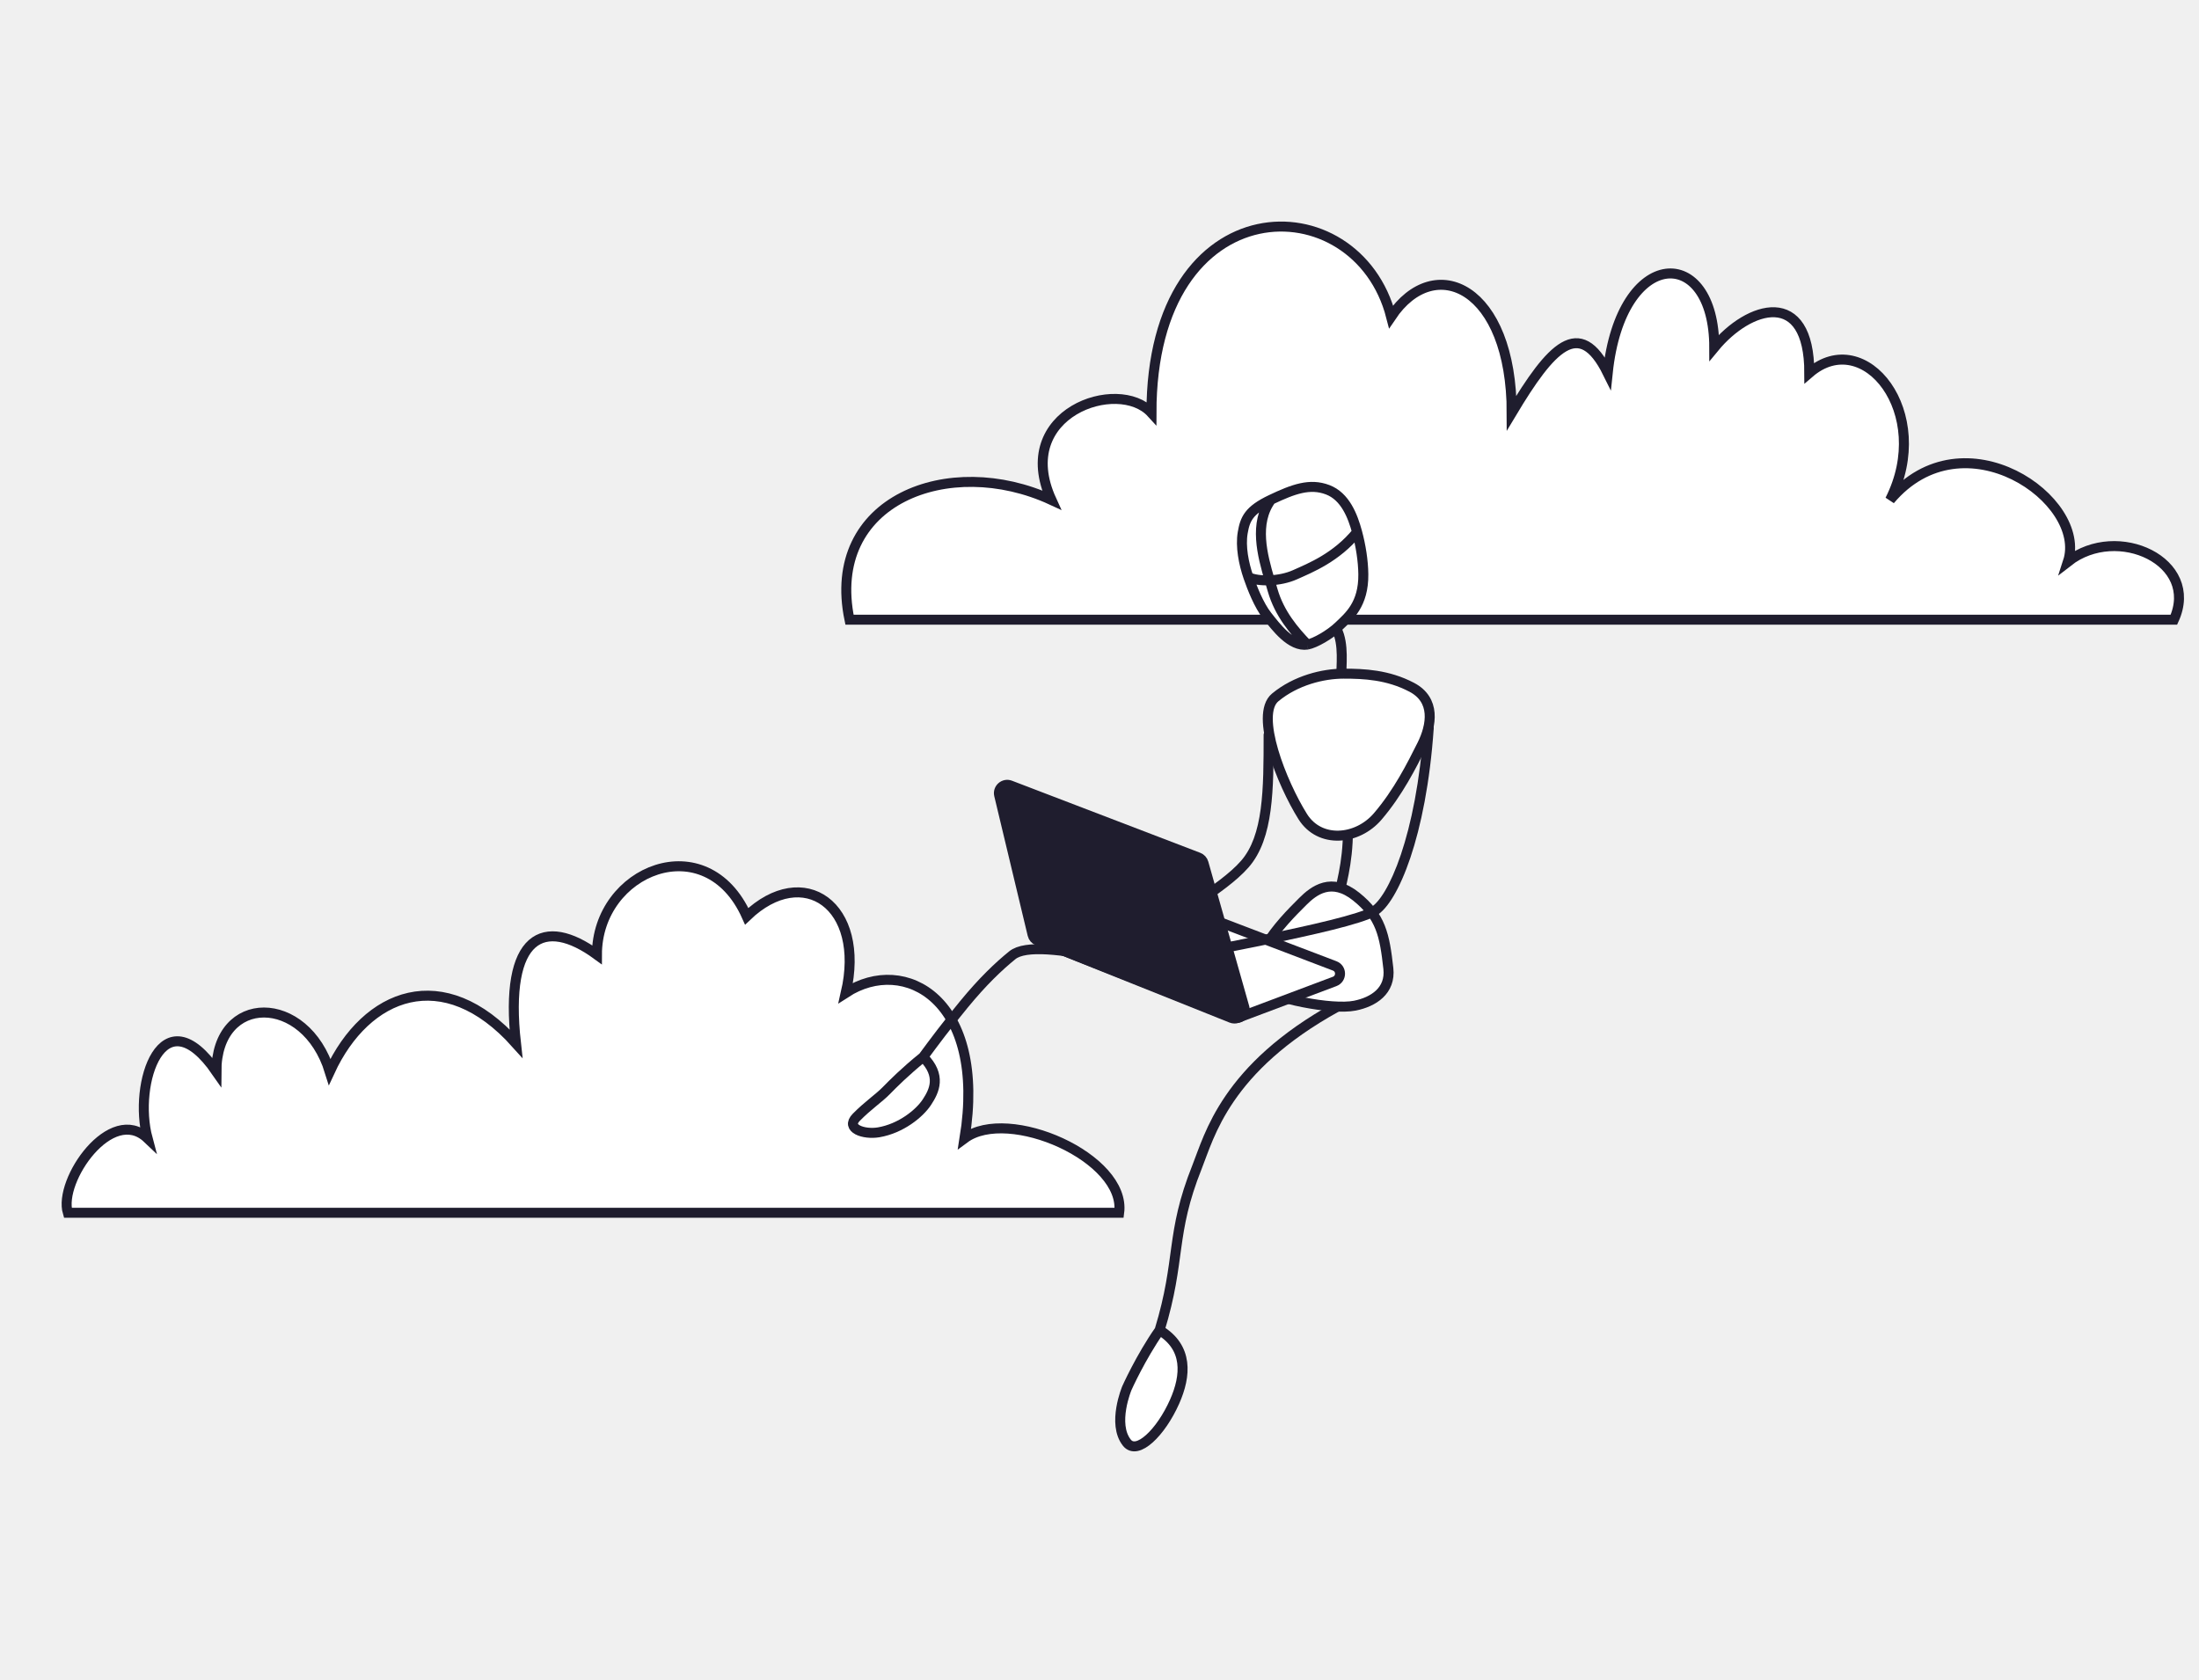
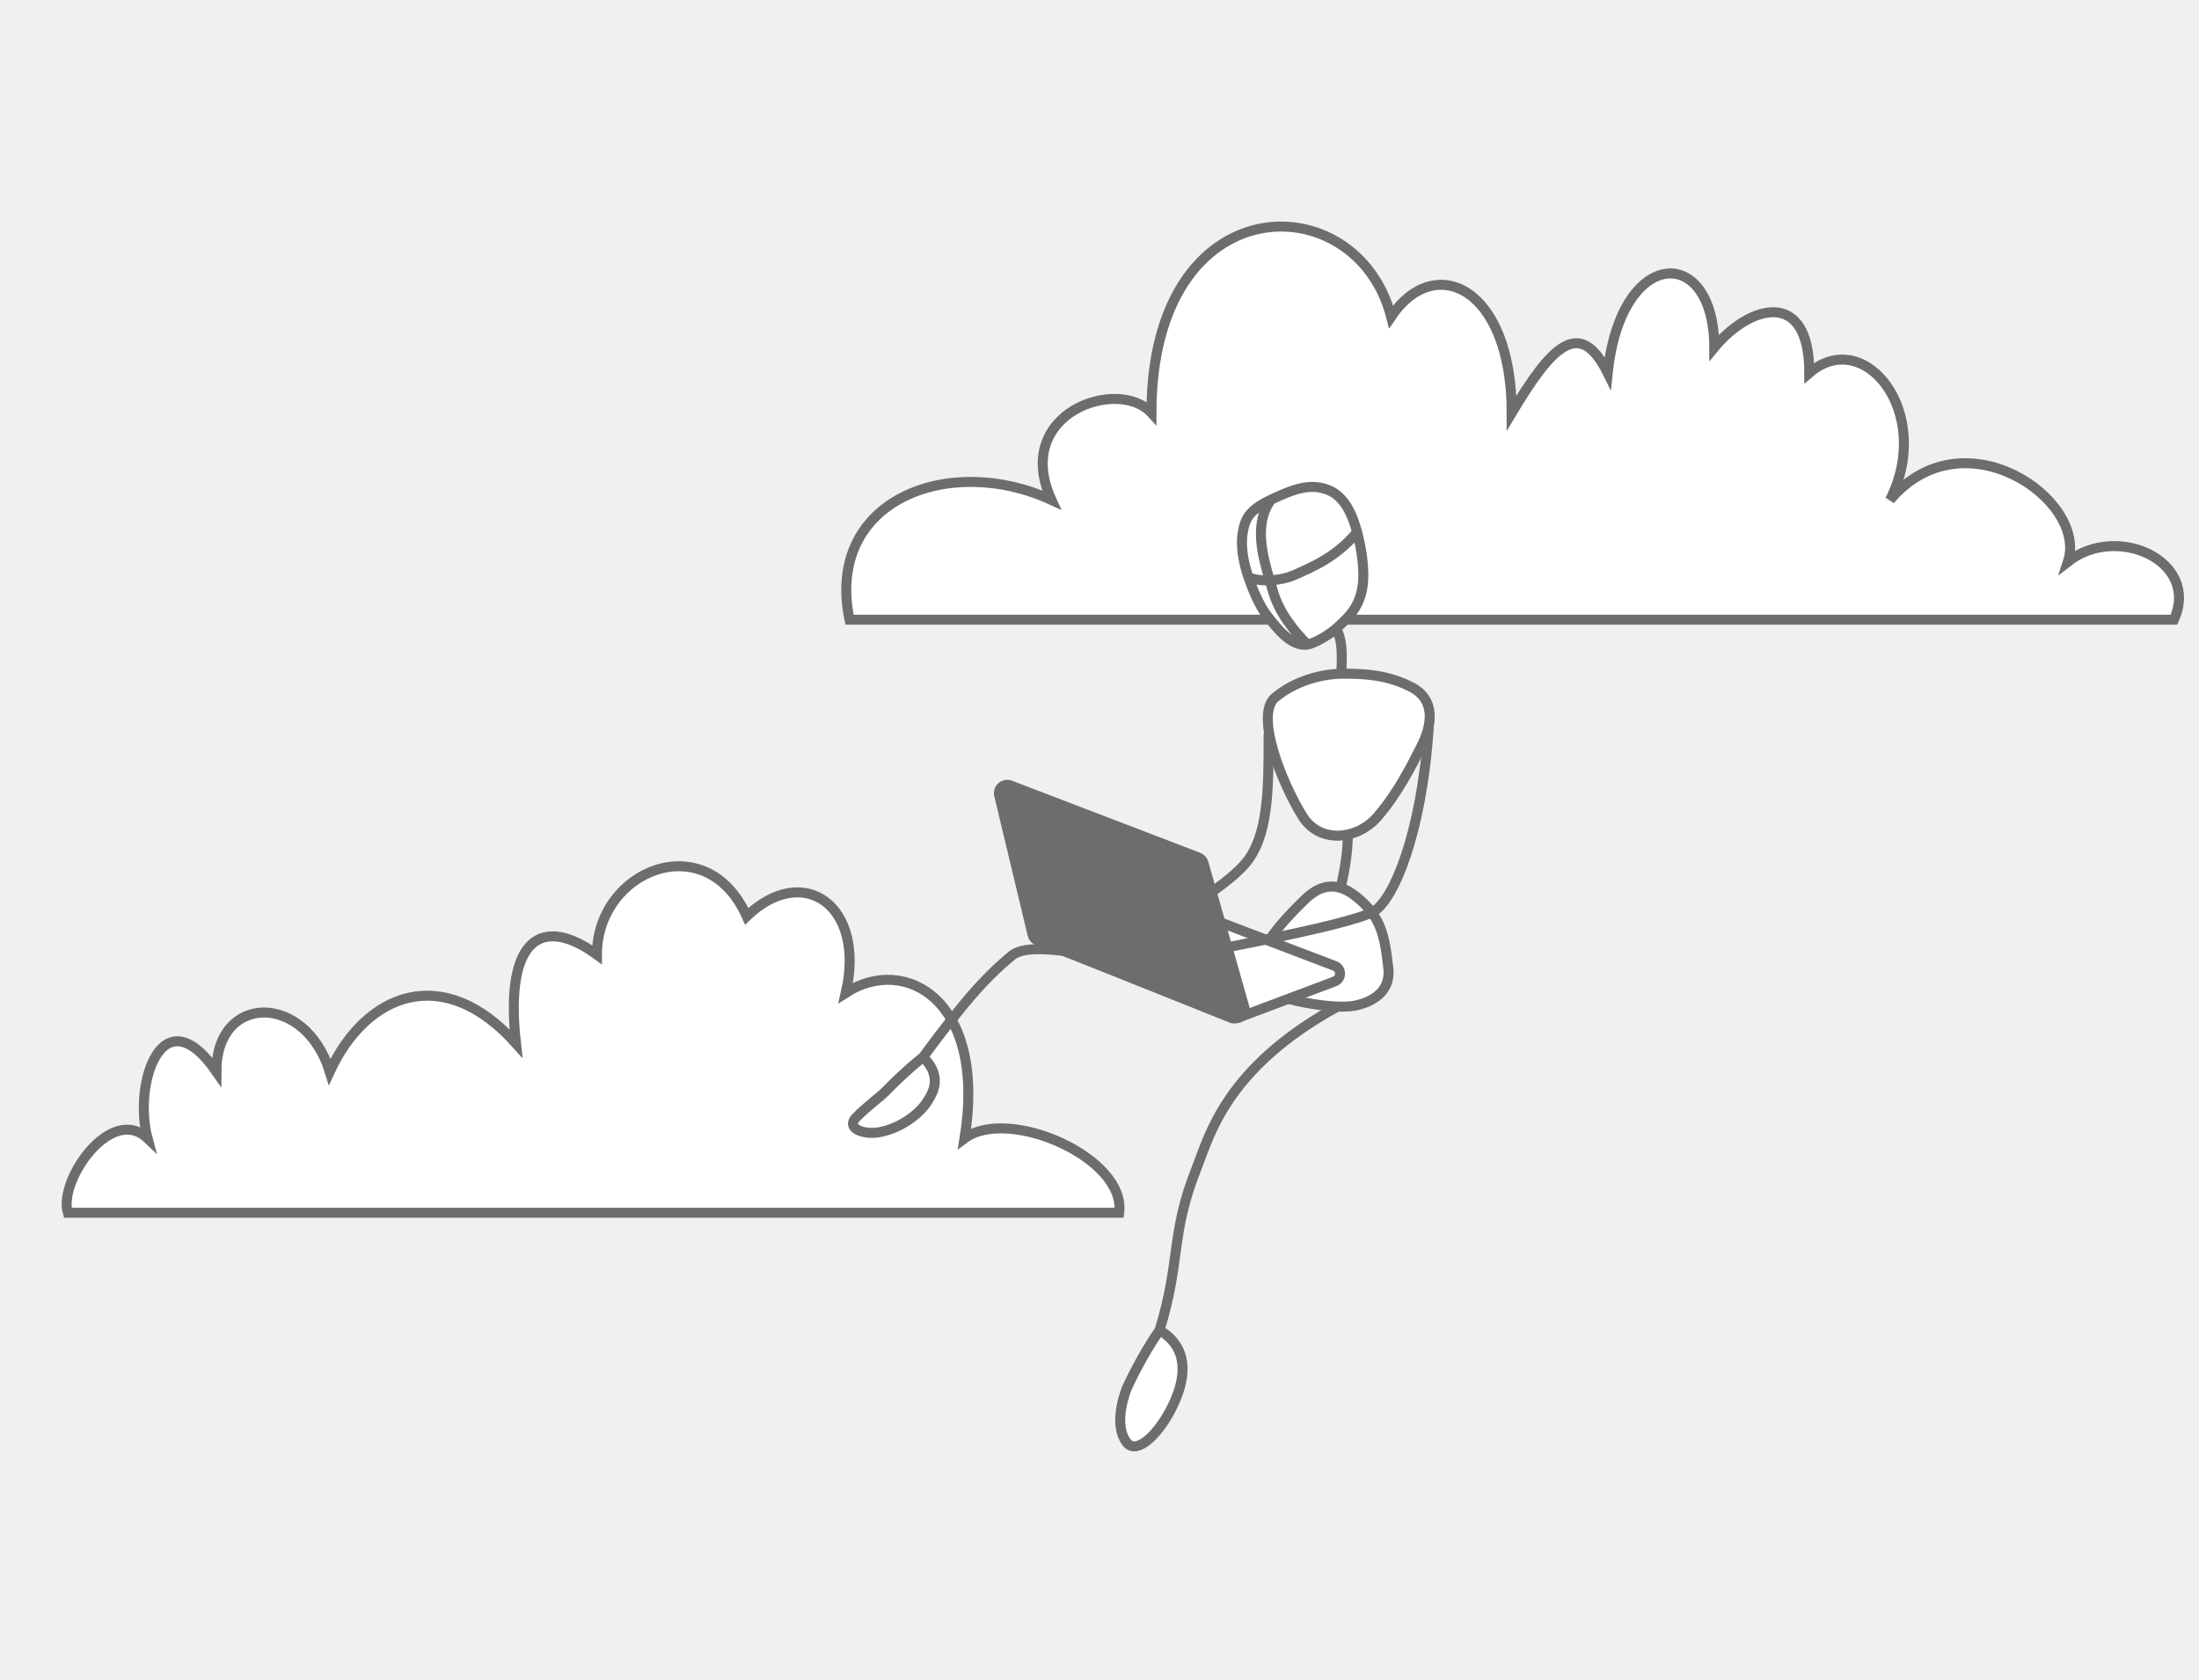
<svg xmlns="http://www.w3.org/2000/svg" width="330" height="252" viewBox="0 0 330 252" fill="none">
  <g clip-path="url(#clip0_1083_561)">
-     <path d="M167.952 182L10.174 182C8.719 177.146 16.705 165.665 22.144 170.836C19.929 162.584 24.413 149.173 32.472 160.822C32.472 148.992 45.838 148.992 49.483 160.822C54.951 148.992 66.558 144.451 77.43 156.587C75.607 140.25 81.682 137.506 89.58 143.276C89.58 130.569 105.984 123.914 112.059 137.506C120.564 129.359 129.953 135.886 126.928 148.992C135.753 143.276 148.126 149.999 144.75 170.836C151.297 165.981 169.043 173.748 167.952 182Z" fill="white" stroke="#1F1D2E" stroke-width="1.5" />
-     <path d="M127.483 93H326.232C330.216 84.287 317.762 78.487 310.332 84.287C313.359 75.03 294.642 61.961 283.632 75.03C290.238 61.961 279.779 48.856 271.521 55.971C271.521 43.086 262.465 45.835 257.257 52.159C257.257 36.598 243.255 36.913 241.267 55.971C237.026 47.39 232.735 52.159 226.858 61.961C226.858 43.086 215.303 37.78 208.763 47.524C203.625 27.571 172.795 27.571 172.795 61.961C167.826 56.516 151.83 61.961 157.792 75.03C142.431 67.942 123.746 75.03 127.483 93Z" fill="white" stroke="#1F1D2E" stroke-width="1.5" />
-     <path d="M202.281 124.649C202.281 129.671 201.163 133.019 200.604 135.809M200.604 94.461C201.722 96.693 201.264 99.886 201.264 102.118" stroke="#1F1D2E" stroke-width="1.5" />
+     <path d="M167.952 182L10.174 182C8.719 177.146 16.705 165.665 22.144 170.836C19.929 162.584 24.413 149.173 32.472 160.822C32.472 148.992 45.838 148.992 49.483 160.822C54.951 148.992 66.558 144.451 77.43 156.587C75.607 140.25 81.682 137.506 89.58 143.276C89.58 130.569 105.984 123.914 112.059 137.506C120.564 129.359 129.953 135.886 126.928 148.992C135.753 143.276 148.126 149.999 144.75 170.836C151.297 165.981 169.043 173.748 167.952 182Z" fill="white" stroke="#6D6D6D" stroke-width="1.5" />
+     <path d="M127.483 93H326.232C330.216 84.287 317.762 78.487 310.332 84.287C313.359 75.03 294.642 61.961 283.632 75.03C290.238 61.961 279.779 48.856 271.521 55.971C271.521 43.086 262.465 45.835 257.257 52.159C257.257 36.598 243.255 36.913 241.267 55.971C237.026 47.39 232.735 52.159 226.858 61.961C226.858 43.086 215.303 37.78 208.763 47.524C203.625 27.571 172.795 27.571 172.795 61.961C167.826 56.516 151.83 61.961 157.792 75.03C142.431 67.942 123.746 75.03 127.483 93Z" fill="white" stroke="#6D6D6D" stroke-width="1.5" />
+     <path d="M202.281 124.649C202.281 129.671 201.163 133.019 200.604 135.809M200.604 94.461C201.722 96.693 201.264 99.886 201.264 102.118" stroke="#6D6D6D" stroke-width="1.5" />
    <path d="M211.854 103.138C208.275 101.257 204.696 101.096 201.628 101.096C198.56 101.096 194.47 102.088 191.361 104.669C188.252 107.25 192.368 117.545 195.492 122.535C198.049 126.619 203.673 126.109 206.741 122.535C209.809 118.962 211.854 114.878 213.388 111.816C214.922 108.753 215.433 105.018 211.854 103.138Z" fill="white" />
    <path d="M208.347 145.341C207.788 140.319 207.229 137.529 203.52 134.555C199.81 131.581 197.168 133.623 195.492 135.297L195.483 135.307C193.808 136.98 191.576 139.209 189.903 141.993C188.227 144.783 186.55 146.457 188.786 148.131C191.022 149.805 199.834 151.616 203.317 150.921C206.111 150.363 208.719 148.689 208.347 145.341Z" fill="white" />
-     <path d="M211.854 103.138C208.275 101.257 204.696 101.096 201.628 101.096C198.56 101.096 194.47 102.088 191.361 104.669C188.252 107.25 192.368 117.545 195.492 122.535C198.049 126.619 203.673 126.109 206.741 122.535C209.809 118.962 211.854 114.878 213.388 111.816C214.922 108.753 215.433 105.018 211.854 103.138Z" stroke="#1F1D2E" stroke-width="1.5" />
-     <path d="M208.347 145.341C207.788 140.319 207.229 137.529 203.52 134.555C199.81 131.581 197.168 133.623 195.492 135.297L195.483 135.307C193.808 136.98 191.576 139.209 189.903 141.993C188.227 144.783 186.55 146.457 188.786 148.131C191.022 149.805 199.834 151.616 203.317 150.921C206.111 150.363 208.719 148.689 208.347 145.341Z" stroke="#1F1D2E" stroke-width="1.5" />
+     <path d="M211.854 103.138C208.275 101.257 204.696 101.096 201.628 101.096C198.56 101.096 194.47 102.088 191.361 104.669C188.252 107.25 192.368 117.545 195.492 122.535C198.049 126.619 203.673 126.109 206.741 122.535C209.809 118.962 211.854 114.878 213.388 111.816C214.922 108.753 215.433 105.018 211.854 103.138Z" stroke="#6D6D6D" stroke-width="1.5" />
+     <path d="M208.347 145.341C207.788 140.319 207.229 137.529 203.52 134.555C199.81 131.581 197.168 133.623 195.492 135.297L195.483 135.307C193.808 136.98 191.576 139.209 189.903 141.993C188.227 144.783 186.55 146.457 188.786 148.131C191.022 149.805 199.834 151.616 203.317 150.921C206.111 150.363 208.719 148.689 208.347 145.341Z" stroke="#6D6D6D" stroke-width="1.5" />
    <path d="M139.096 165.406C140.211 163.71 141.326 161.448 138.539 158.621C135.752 160.883 134.079 162.579 132.965 163.71C131.851 164.841 130.269 165.88 128.507 167.668C126.835 169.364 129.652 170.302 131.851 169.93C135.195 169.364 137.981 167.103 139.096 165.406Z" fill="white" />
-     <path d="M184.244 147.877C174.211 146.181 155.818 140.187 151.917 143.354C149.827 145.05 147.457 147.312 144.67 150.705C141.883 154.097 140.211 156.359 138.539 158.621M138.539 158.621C141.326 161.448 140.211 163.71 139.096 165.406C137.981 167.103 135.195 169.364 131.851 169.93C129.652 170.302 126.835 169.364 128.507 167.668C130.269 165.88 131.851 164.841 132.965 163.71C134.079 162.579 135.752 160.883 138.539 158.621Z" stroke="#1F1D2E" stroke-width="1.5" />
-     <path d="M200.283 147.287C201.362 146.882 201.369 145.365 200.295 144.955L171.677 134.052C171.393 133.944 171.078 133.942 170.792 134.048L156.821 139.233C155.748 139.631 155.725 141.135 156.786 141.559L184.784 152.761C185.075 152.877 185.399 152.881 185.693 152.77L200.283 147.287Z" fill="white" stroke="#1F1D2E" stroke-width="1.5" stroke-linecap="round" />
-     <path d="M180.604 129.507C180.497 129.128 180.217 128.822 179.849 128.681L151.602 117.864C150.663 117.505 149.705 118.345 149.94 119.323L154.96 140.285C155.056 140.682 155.339 141.008 155.719 141.157L185.086 152.692C186.048 153.07 187.027 152.183 186.745 151.188L180.604 129.507Z" fill="#1F1D2E" stroke="#1F1D2E" stroke-width="1.5" stroke-linecap="round" />
+     <path d="M184.244 147.877C174.211 146.181 155.818 140.187 151.917 143.354C149.827 145.05 147.457 147.312 144.67 150.705C141.883 154.097 140.211 156.359 138.539 158.621M138.539 158.621C141.326 161.448 140.211 163.71 139.096 165.406C137.981 167.103 135.195 169.364 131.851 169.93C129.652 170.302 126.835 169.364 128.507 167.668C130.269 165.88 131.851 164.841 132.965 163.71C134.079 162.579 135.752 160.883 138.539 158.621Z" stroke="#6D6D6D" stroke-width="1.5" />
+     <path d="M200.283 147.287C201.362 146.882 201.369 145.365 200.295 144.955L171.677 134.052C171.393 133.944 171.078 133.942 170.792 134.048L156.821 139.233C155.748 139.631 155.725 141.135 156.786 141.559L184.784 152.761C185.075 152.877 185.399 152.881 185.693 152.77L200.283 147.287Z" fill="white" stroke="#6D6D6D" stroke-width="1.5" stroke-linecap="round" />
+     <path d="M180.604 129.507C180.497 129.128 180.217 128.822 179.849 128.681L151.602 117.864C150.663 117.505 149.705 118.345 149.94 119.323L154.96 140.285C155.056 140.682 155.339 141.008 155.719 141.157L185.086 152.692C186.048 153.07 187.027 152.183 186.745 151.188L180.604 129.507Z" fill="#6D6D6D" stroke="#6D6D6D" stroke-width="1.5" stroke-linecap="round" />
    <path d="M176.261 210.371C178.024 206.413 178.306 202.204 174.019 199.618C171.148 203.735 169.103 208.329 169.103 208.329C169.103 208.329 166.866 213.673 169.102 216.497C170.664 218.469 174.216 214.966 176.261 210.371Z" fill="white" />
-     <path d="M200.606 151.123C183.93 160.312 181.491 170.487 179.643 175.115C175.572 185.31 177.284 188.932 174.019 199.618M174.019 199.618C178.306 202.204 178.024 206.413 176.261 210.371C174.216 214.966 170.664 218.469 169.102 216.497C166.866 213.673 169.103 208.329 169.103 208.329C169.103 208.329 171.148 203.735 174.019 199.618Z" stroke="#1F1D2E" stroke-width="1.5" stroke-linecap="round" />
-     <path d="M215.157 109.315C215.186 108.902 214.874 108.544 214.461 108.515C214.047 108.487 213.689 108.799 213.661 109.212L215.157 109.315ZM206.166 136.761L206.543 137.409V137.409L206.166 136.761ZM213.661 109.212C213.102 117.292 211.767 123.685 210.229 128.247C209.459 130.529 208.644 132.338 207.858 133.667C207.06 135.018 206.337 135.794 205.789 136.112L206.543 137.409C207.427 136.895 208.31 135.85 209.149 134.43C210.002 132.988 210.857 131.077 211.65 128.726C213.236 124.021 214.591 117.499 215.157 109.315L213.661 109.212ZM205.789 136.112C205.357 136.364 204.586 136.669 203.506 137.012C202.442 137.35 201.126 137.709 199.637 138.081C196.66 138.825 193.022 139.609 189.379 140.356C182.135 141.841 174.792 143.194 172.788 143.765L173.199 145.207C175.131 144.657 182.339 143.331 189.68 141.826C193.329 141.077 196.992 140.288 200.001 139.537C201.505 139.161 202.854 138.793 203.96 138.441C205.051 138.095 205.958 137.749 206.543 137.409L205.789 136.112Z" fill="#1F1D2E" />
-     <path d="M191.129 110.285C191.129 109.871 190.794 109.535 190.379 109.535C189.965 109.535 189.629 109.871 189.629 110.285H191.129ZM186.8 129.683L186.236 129.189L186.8 129.683ZM189.629 110.285C189.629 114.383 189.628 118.157 189.189 121.415C188.749 124.675 187.883 127.309 186.236 129.189L187.364 130.177C189.296 127.973 190.22 124.992 190.675 121.616C191.131 118.238 191.129 114.355 191.129 110.285H189.629ZM186.236 129.189C184.521 131.145 181.888 132.93 179.343 134.703C178.088 135.577 176.859 136.447 175.823 137.314C174.795 138.175 173.901 139.078 173.363 140.036L174.672 140.77C175.074 140.052 175.8 139.289 176.786 138.464C177.764 137.645 178.941 136.811 180.2 135.934C182.681 134.205 185.5 132.304 187.364 130.177L186.236 129.189Z" fill="#1F1D2E" />
+     <path d="M200.606 151.123C183.93 160.312 181.491 170.487 179.643 175.115C175.572 185.31 177.284 188.932 174.019 199.618M174.019 199.618C178.306 202.204 178.024 206.413 176.261 210.371C174.216 214.966 170.664 218.469 169.102 216.497C166.866 213.673 169.103 208.329 169.103 208.329C169.103 208.329 171.148 203.735 174.019 199.618Z" stroke="#6D6D6D" stroke-width="1.5" stroke-linecap="round" />
+     <path d="M215.157 109.315C215.186 108.902 214.874 108.544 214.461 108.515C214.047 108.487 213.689 108.799 213.661 109.212L215.157 109.315ZM206.166 136.761L206.543 137.409V137.409L206.166 136.761ZM213.661 109.212C213.102 117.292 211.767 123.685 210.229 128.247C209.459 130.529 208.644 132.338 207.858 133.667C207.06 135.018 206.337 135.794 205.789 136.112L206.543 137.409C207.427 136.895 208.31 135.85 209.149 134.43C210.002 132.988 210.857 131.077 211.65 128.726C213.236 124.021 214.591 117.499 215.157 109.315L213.661 109.212ZM205.789 136.112C205.357 136.364 204.586 136.669 203.506 137.012C202.442 137.35 201.126 137.709 199.637 138.081C196.66 138.825 193.022 139.609 189.379 140.356C182.135 141.841 174.792 143.194 172.788 143.765L173.199 145.207C175.131 144.657 182.339 143.331 189.68 141.826C193.329 141.077 196.992 140.288 200.001 139.537C201.505 139.161 202.854 138.793 203.96 138.441C205.051 138.095 205.958 137.749 206.543 137.409L205.789 136.112Z" fill="#6D6D6D" />
+     <path d="M191.129 110.285C191.129 109.871 190.794 109.535 190.379 109.535C189.965 109.535 189.629 109.871 189.629 110.285H191.129ZM186.8 129.683L186.236 129.189L186.8 129.683ZM189.629 110.285C189.629 114.383 189.628 118.157 189.189 121.415C188.749 124.675 187.883 127.309 186.236 129.189L187.364 130.177C189.296 127.973 190.22 124.992 190.675 121.616C191.131 118.238 191.129 114.355 191.129 110.285H189.629ZM186.236 129.189C184.521 131.145 181.888 132.93 179.343 134.703C178.088 135.577 176.859 136.447 175.823 137.314C174.795 138.175 173.901 139.078 173.363 140.036L174.672 140.77C175.074 140.052 175.8 139.289 176.786 138.464C177.764 137.645 178.941 136.811 180.2 135.934C182.681 134.205 185.5 132.304 187.364 130.177L186.236 129.189Z" fill="#6D6D6D" />
    <path d="M204.592 86.177C204.643 90.71 202.446 92.507 200.867 94.012C199.594 95.226 197.345 96.531 196.19 96.734C193.73 97.121 191.451 94.042 190.175 92.428C188.898 90.814 187.874 88.144 187.346 86.615C186.639 84.563 186.137 82.01 186.491 79.951C186.846 77.893 187.379 76.584 190.747 74.985C194.116 73.385 196.573 72.491 199.229 73.493C201.885 74.494 203.012 77.47 203.658 79.852C204.198 81.842 204.568 84.114 204.592 86.177Z" fill="white" />
-     <path d="M190.747 74.985C187.379 76.584 186.846 77.893 186.491 79.951C186.137 82.01 186.639 84.563 187.346 86.615M190.747 74.985C188.152 78.51 189.42 83.266 190.545 87.086M190.747 74.985C194.116 73.385 196.573 72.491 199.229 73.493C201.885 74.494 203.012 77.47 203.658 79.852M190.545 87.086C190.697 87.599 190.845 88.096 190.982 88.571C191.998 92.107 194.224 94.686 196.19 96.734M190.545 87.086C189.268 87.137 188.092 86.971 187.346 86.615M190.545 87.086C191.819 87.034 193.192 86.765 194.339 86.25C196.637 85.219 200.53 83.676 203.658 79.852M196.19 96.734C193.73 97.121 191.451 94.042 190.175 92.428C188.898 90.814 187.874 88.144 187.346 86.615M196.19 96.734C197.345 96.531 199.594 95.226 200.867 94.012C202.446 92.507 204.643 90.71 204.592 86.177C204.568 84.114 204.198 81.842 203.658 79.852" stroke="#1F1D2E" stroke-width="1.5" />
+     <path d="M190.747 74.985C187.379 76.584 186.846 77.893 186.491 79.951C186.137 82.01 186.639 84.563 187.346 86.615M190.747 74.985C188.152 78.51 189.42 83.266 190.545 87.086M190.747 74.985C194.116 73.385 196.573 72.491 199.229 73.493C201.885 74.494 203.012 77.47 203.658 79.852M190.545 87.086C190.697 87.599 190.845 88.096 190.982 88.571C191.998 92.107 194.224 94.686 196.19 96.734M190.545 87.086C189.268 87.137 188.092 86.971 187.346 86.615M190.545 87.086C191.819 87.034 193.192 86.765 194.339 86.25C196.637 85.219 200.53 83.676 203.658 79.852M196.19 96.734C193.73 97.121 191.451 94.042 190.175 92.428C188.898 90.814 187.874 88.144 187.346 86.615M196.19 96.734C197.345 96.531 199.594 95.226 200.867 94.012C202.446 92.507 204.643 90.71 204.592 86.177C204.568 84.114 204.198 81.842 203.658 79.852" stroke="#6D6D6D" stroke-width="1.5" />
  </g>
</svg>
